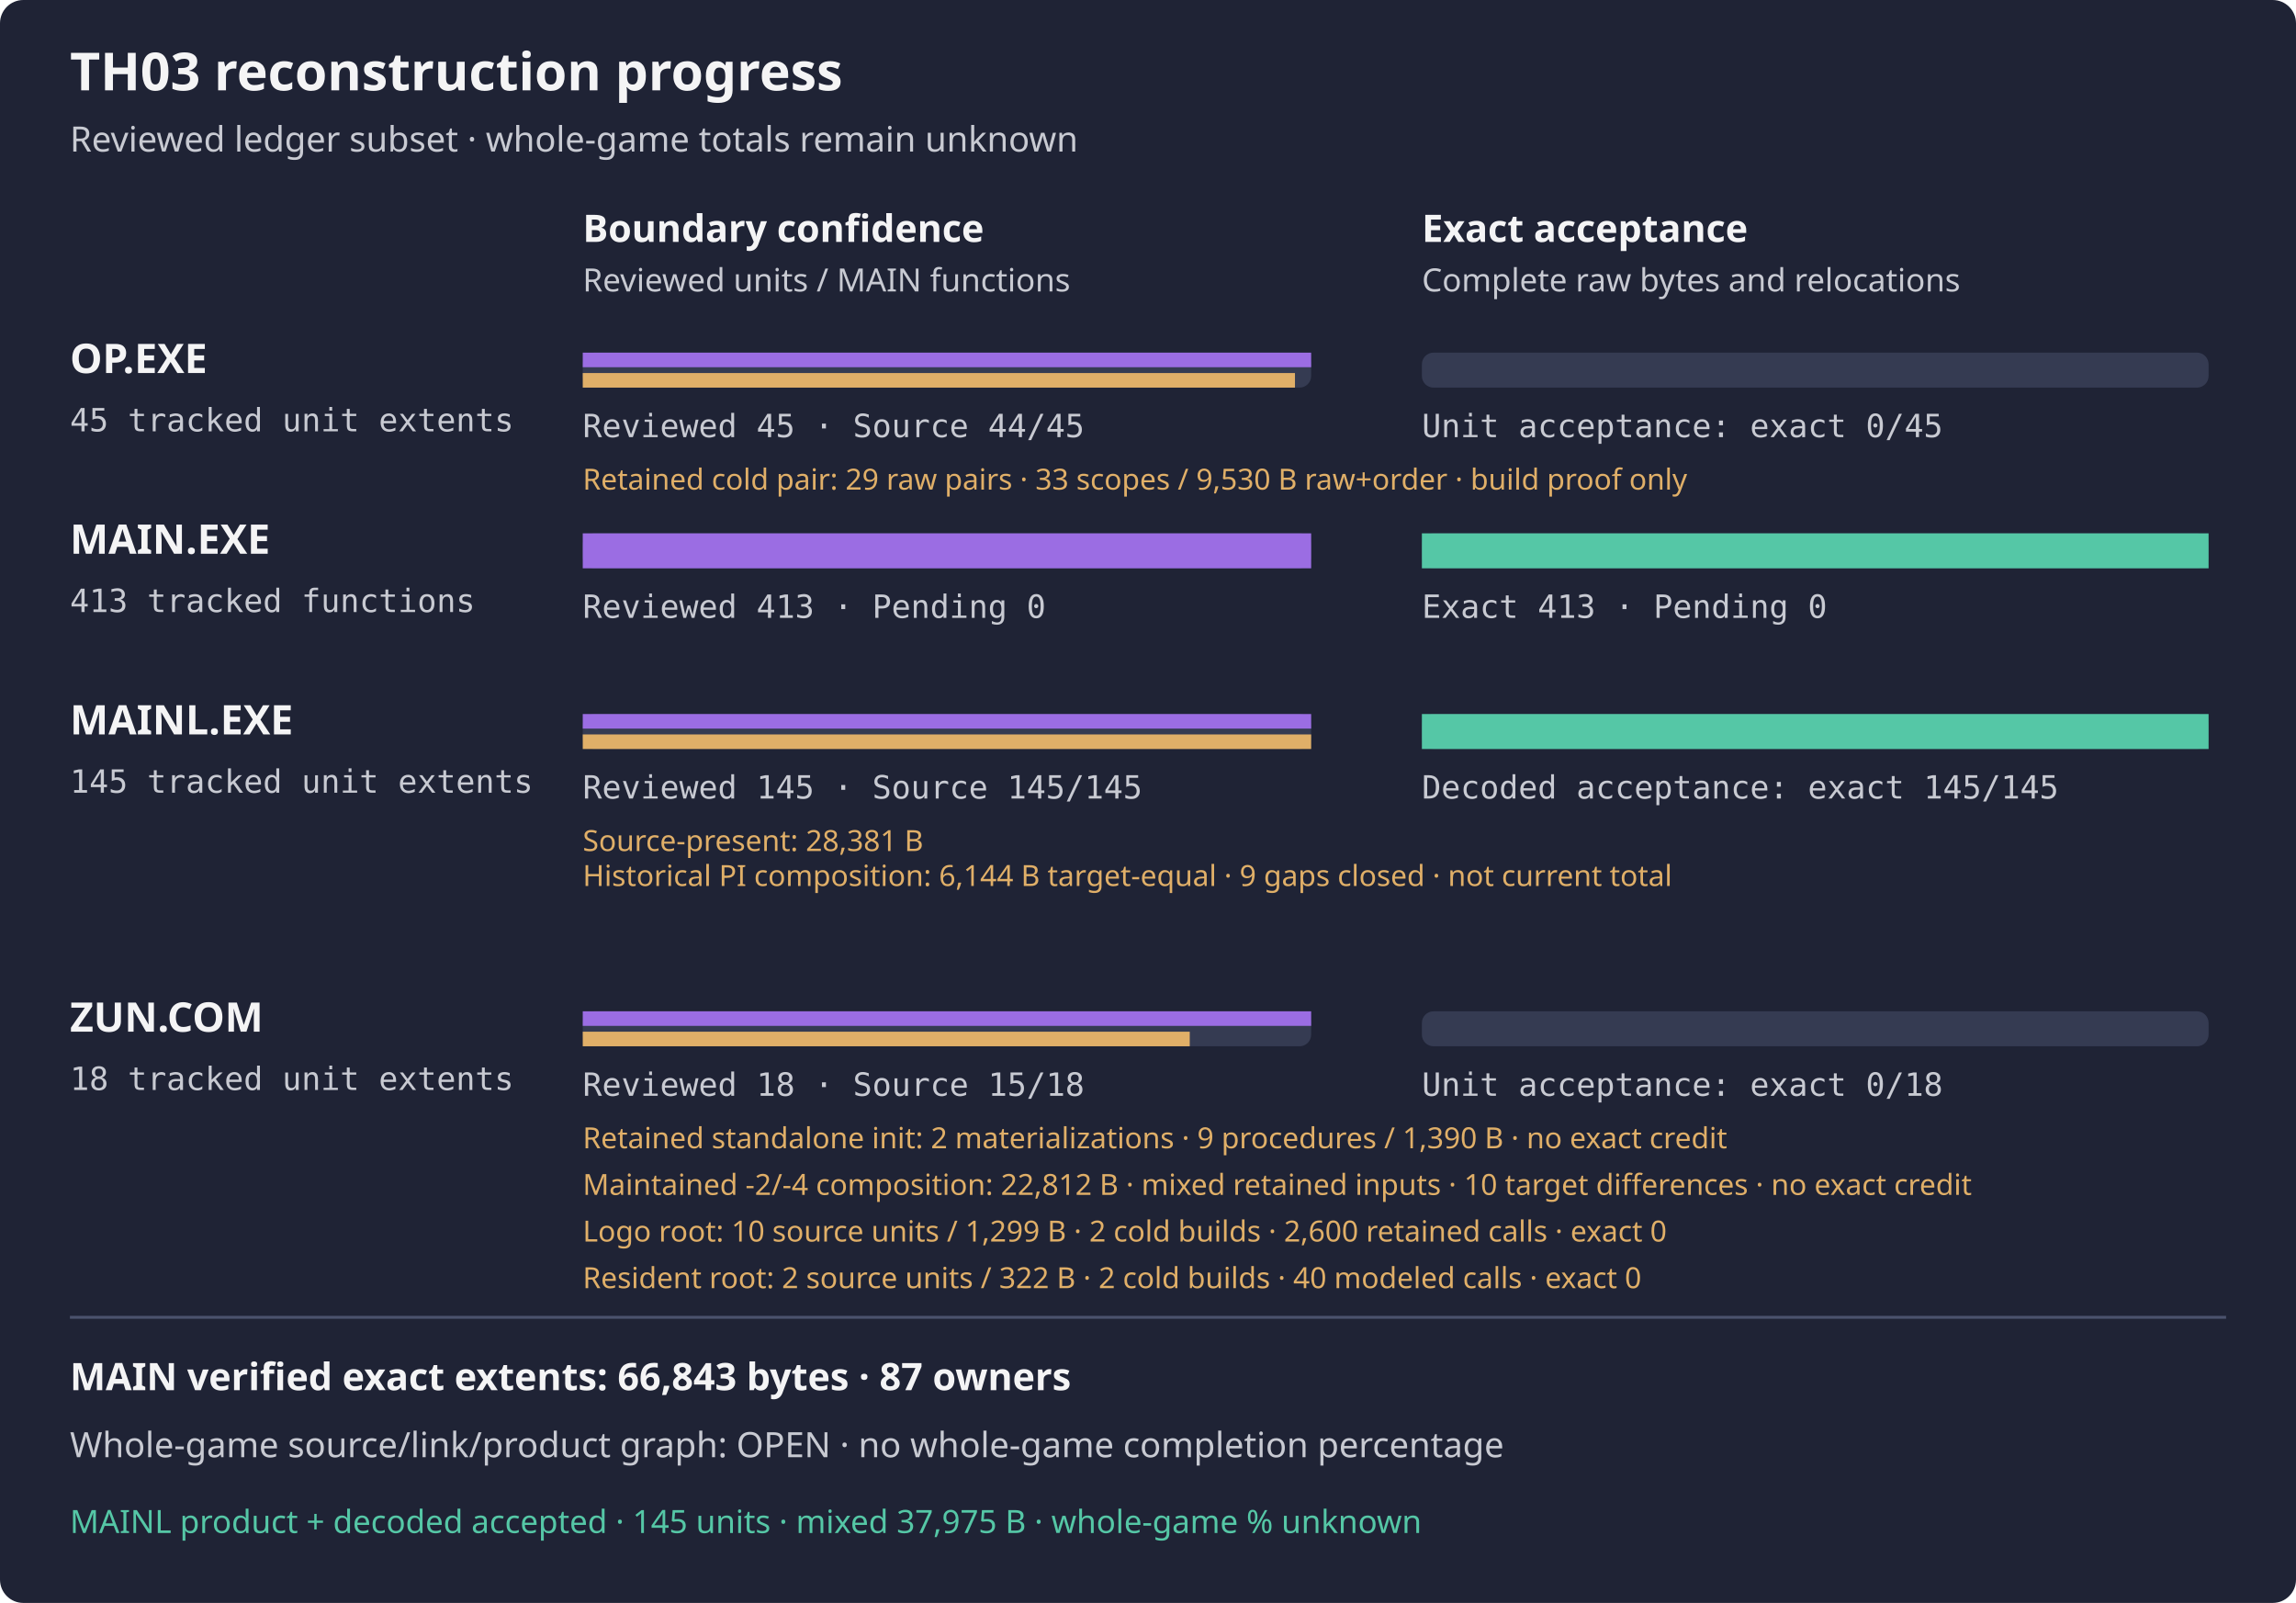
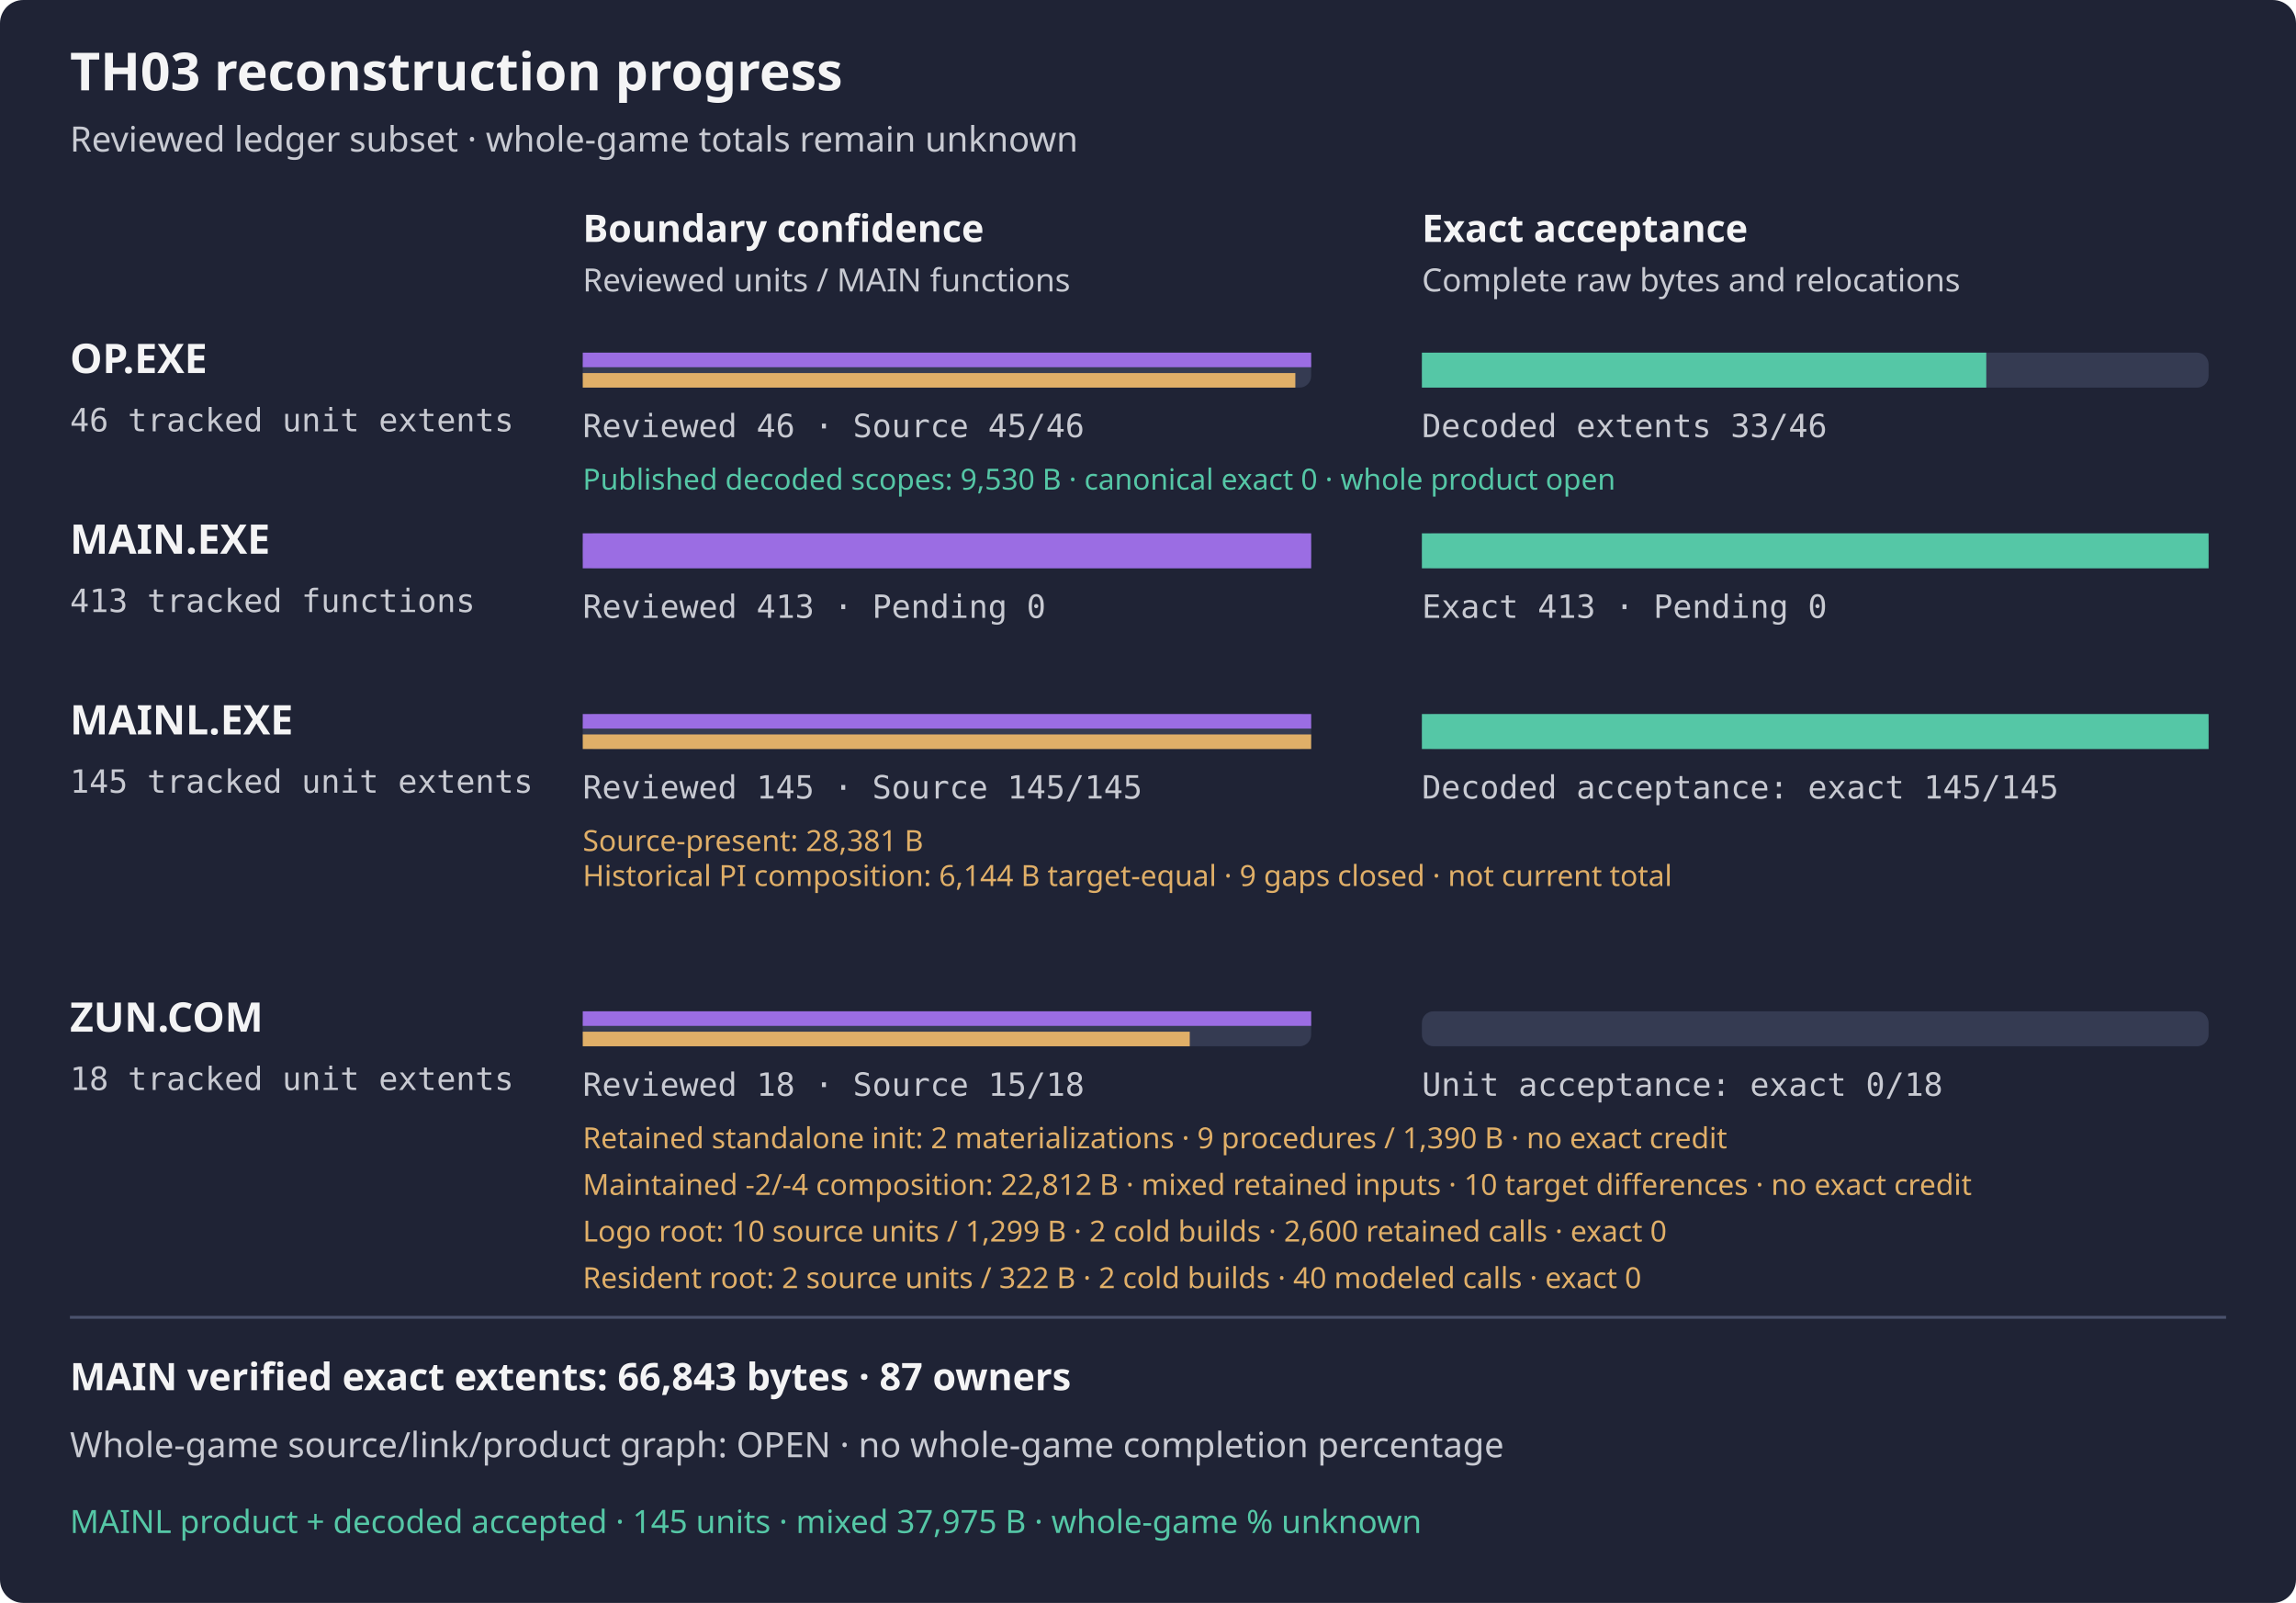
<svg xmlns="http://www.w3.org/2000/svg" width="788" height="550" viewBox="0 0 788 550" role="img" aria-label="TH03 reviewed subset reconstruction progress">
  <rect width="788" height="550" rx="8" fill="#1f2335" />
  <text x="24" y="31" fill="#f4f4f5" font-family="sans-serif" font-size="18" font-weight="600">TH03 reconstruction progress</text>
  <text x="24" y="52" fill="#c8cad2" font-family="sans-serif" font-size="12">Reviewed ledger subset · whole-game totals remain unknown</text>
  <text x="200" y="83" fill="#f4f4f5" font-family="sans-serif" font-size="13" font-weight="600">Boundary confidence</text>
  <text x="488" y="83" fill="#f4f4f5" font-family="sans-serif" font-size="13" font-weight="600">Exact acceptance</text>
  <text x="200" y="100" fill="#c8cad2" font-family="sans-serif" font-size="11">Reviewed units / MAIN functions</text>
  <text x="488" y="100" fill="#c8cad2" font-family="sans-serif" font-size="11">Complete raw bytes and relocations</text>
  <g aria-label="OP.EXE bars count tracked unit extents, not functions; source-present is not exact">
    <text x="24" y="128" fill="#f4f4f5" font-family="sans-serif" font-size="14" font-weight="600">OP.EXE</text>
-     <text x="24" y="148" fill="#c8cad2" font-family="monospace" font-size="11">45 tracked unit extents</text>
+     <text x="24" y="148" fill="#c8cad2" font-family="monospace" font-size="11">46 tracked unit extents</text>
    <rect x="200" y="121" width="250" height="12" rx="4" fill="#353b52" />
    <rect x="488" y="121" width="270" height="12" rx="4" fill="#353b52" />
    <rect x="200" y="121" width="250.00" height="5" fill="#9b6de3" />
-     <rect x="200" y="128" width="244.44" height="5" fill="#e0af68" />
-     <rect x="488" y="121" width="0.00" height="12" fill="#55c7a6" />
-     <text x="200" y="150" fill="#c8cad2" font-family="monospace" font-size="11">Reviewed 45 · Source 44/45</text>
-     <text x="488" y="150" fill="#c8cad2" font-family="monospace" font-size="11">Unit acceptance: exact 0/45</text>
+     <rect x="200" y="128" width="244.57" height="5" fill="#e0af68" />
+     <rect x="488" y="121" width="193.70" height="12" fill="#55c7a6" />
+     <text x="200" y="150" fill="#c8cad2" font-family="monospace" font-size="11">Reviewed 46 · Source 45/46</text>
+     <text x="488" y="150" fill="#c8cad2" font-family="monospace" font-size="11">Decoded extents 33/46</text>
  </g>
-   <text x="200" y="168" fill="#e0af68" font-family="sans-serif" font-size="10">Retained cold pair: 29 raw pairs · 33 scopes / 9,530 B raw+order · build proof only</text>
+   <text x="200" y="168" fill="#55c7a6" font-family="sans-serif" font-size="10">Published decoded scopes: 9,530 B · canonical exact 0 · whole product open</text>
  <text x="24" y="190" fill="#f4f4f5" font-family="sans-serif" font-size="14" font-weight="600">MAIN.EXE</text>
  <text x="24" y="210" fill="#c8cad2" font-family="monospace" font-size="11">413 tracked functions</text>
  <rect x="200" y="183" width="250" height="12" rx="4" fill="#353b52" />
  <rect x="488" y="183" width="270" height="12" rx="4" fill="#353b52" />
  <rect x="200" y="183" width="250.00" height="12" fill="#9b6de3" />
  <rect x="488" y="183" width="270.00" height="12" fill="#55c7a6" />
  <text x="200" y="212" fill="#c8cad2" font-family="monospace" font-size="11">Reviewed 413 · Pending 0</text>
  <text x="488" y="212" fill="#c8cad2" font-family="monospace" font-size="11">Exact 413 · Pending 0</text>
  <g aria-label="MAINL bars count tracked unit extents, not functions; source-present is not exact">
    <text x="24" y="252" fill="#f4f4f5" font-family="sans-serif" font-size="14" font-weight="600">MAINL.EXE</text>
    <text x="24" y="272" fill="#c8cad2" font-family="monospace" font-size="11">145 tracked unit extents</text>
    <rect x="200" y="245" width="250" height="12" rx="4" fill="#353b52" />
    <rect x="488" y="245" width="270" height="12" rx="4" fill="#353b52" />
    <rect x="200" y="245" width="250.00" height="5" fill="#9b6de3" />
    <rect x="200" y="252" width="250.00" height="5" fill="#e0af68" />
    <rect x="488" y="245" width="270.00" height="12" fill="#55c7a6" />
    <text x="200" y="274" fill="#c8cad2" font-family="monospace" font-size="11">Reviewed 145 · Source 145/145</text>
    <text x="488" y="274" fill="#c8cad2" font-family="monospace" font-size="11">Decoded acceptance: exact 145/145</text>
    <text x="200" y="292" fill="#e0af68" font-family="sans-serif" font-size="10">Source-present: 28,381 B</text>
  </g>
  <text x="200" y="304" fill="#e0af68" font-family="sans-serif" font-size="10">Historical PI composition: 6,144 B target-equal · 9 gaps closed · not current total</text>
  <g aria-label="ZUN.COM bars count tracked unit extents, not functions; source-present is not exact">
    <text x="24" y="354" fill="#f4f4f5" font-family="sans-serif" font-size="14" font-weight="600">ZUN.COM</text>
    <text x="24" y="374" fill="#c8cad2" font-family="monospace" font-size="11">18 tracked unit extents</text>
    <rect x="200" y="347" width="250" height="12" rx="4" fill="#353b52" />
    <rect x="488" y="347" width="270" height="12" rx="4" fill="#353b52" />
    <rect x="200" y="347" width="250.00" height="5" fill="#9b6de3" />
    <rect x="200" y="354" width="208.33" height="5" fill="#e0af68" />
    <rect x="488" y="347" width="0.00" height="12" fill="#55c7a6" />
    <text x="200" y="376" fill="#c8cad2" font-family="monospace" font-size="11">Reviewed 18 · Source 15/18</text>
    <text x="488" y="376" fill="#c8cad2" font-family="monospace" font-size="11">Unit acceptance: exact 0/18</text>
  </g>
  <text x="200" y="394" fill="#e0af68" font-family="sans-serif" font-size="10">Retained standalone init: 2 materializations · 9 procedures / 1,390 B · no exact credit</text>
  <text x="200" y="410" fill="#e0af68" font-family="sans-serif" font-size="10" aria-label="Two equal 22,812-byte mixed-source outputs: maintained init (-2) and driver (-4), three retained other payloads and retained wrapper scaffold. Two independent driver materializations have raw OBJ/COM/MAP equality, no normalization or object reuse; first was not a predeclared pair, and second source mtimes were declared from observed first inputs. Fourteen wrapper-only observations and wrong-transfer negative pass; no payload execution or native composition build. Ten target differences remain; no exact acceptance or DIET closure">Maintained -2/-4 composition: 22,812 B · mixed retained inputs · 10 target differences · no exact credit</text>
  <text x="200" y="426" fill="#e0af68" font-family="sans-serif" font-size="10" aria-label="Ten maintained logo root source units, 1299 CODE bytes; raw identical OBJ COM MAP from two cold builds, vendor context unowned, 2600 retained target and first-candidate model calls, no new model or exact acceptance">Logo root: 10 source units / 1,299 B · 2 cold builds · 2,600 retained calls · exact 0</text>
  <text x="200" y="442" fill="#e0af68" font-family="sans-serif" font-size="10" aria-label="Two maintained resident source units, 322 CODE bytes and separate 307 DATA bytes; two cold builds, forty retained target and first-candidate modeled calls, no whole payload or exact acceptance">Resident root: 2 source units / 322 B · 2 cold builds · 40 modeled calls · exact 0</text>
  <path d="M24 452 H764" stroke="#4b526d" />
  <text x="24" y="477" fill="#f4f4f5" font-family="sans-serif" font-size="13" font-weight="600">MAIN verified exact extents: 66,843 bytes · 87 owners</text>
  <text x="24" y="500" fill="#c8cad2" font-family="sans-serif" font-size="12">Whole-game source/link/product graph: OPEN · no whole-game completion percentage</text>
  <text x="24" y="526" fill="#55c7a6" font-family="sans-serif" font-size="11">MAINL product + decoded accepted · 145 units · mixed 37,975 B · whole-game % unknown</text>
</svg>
